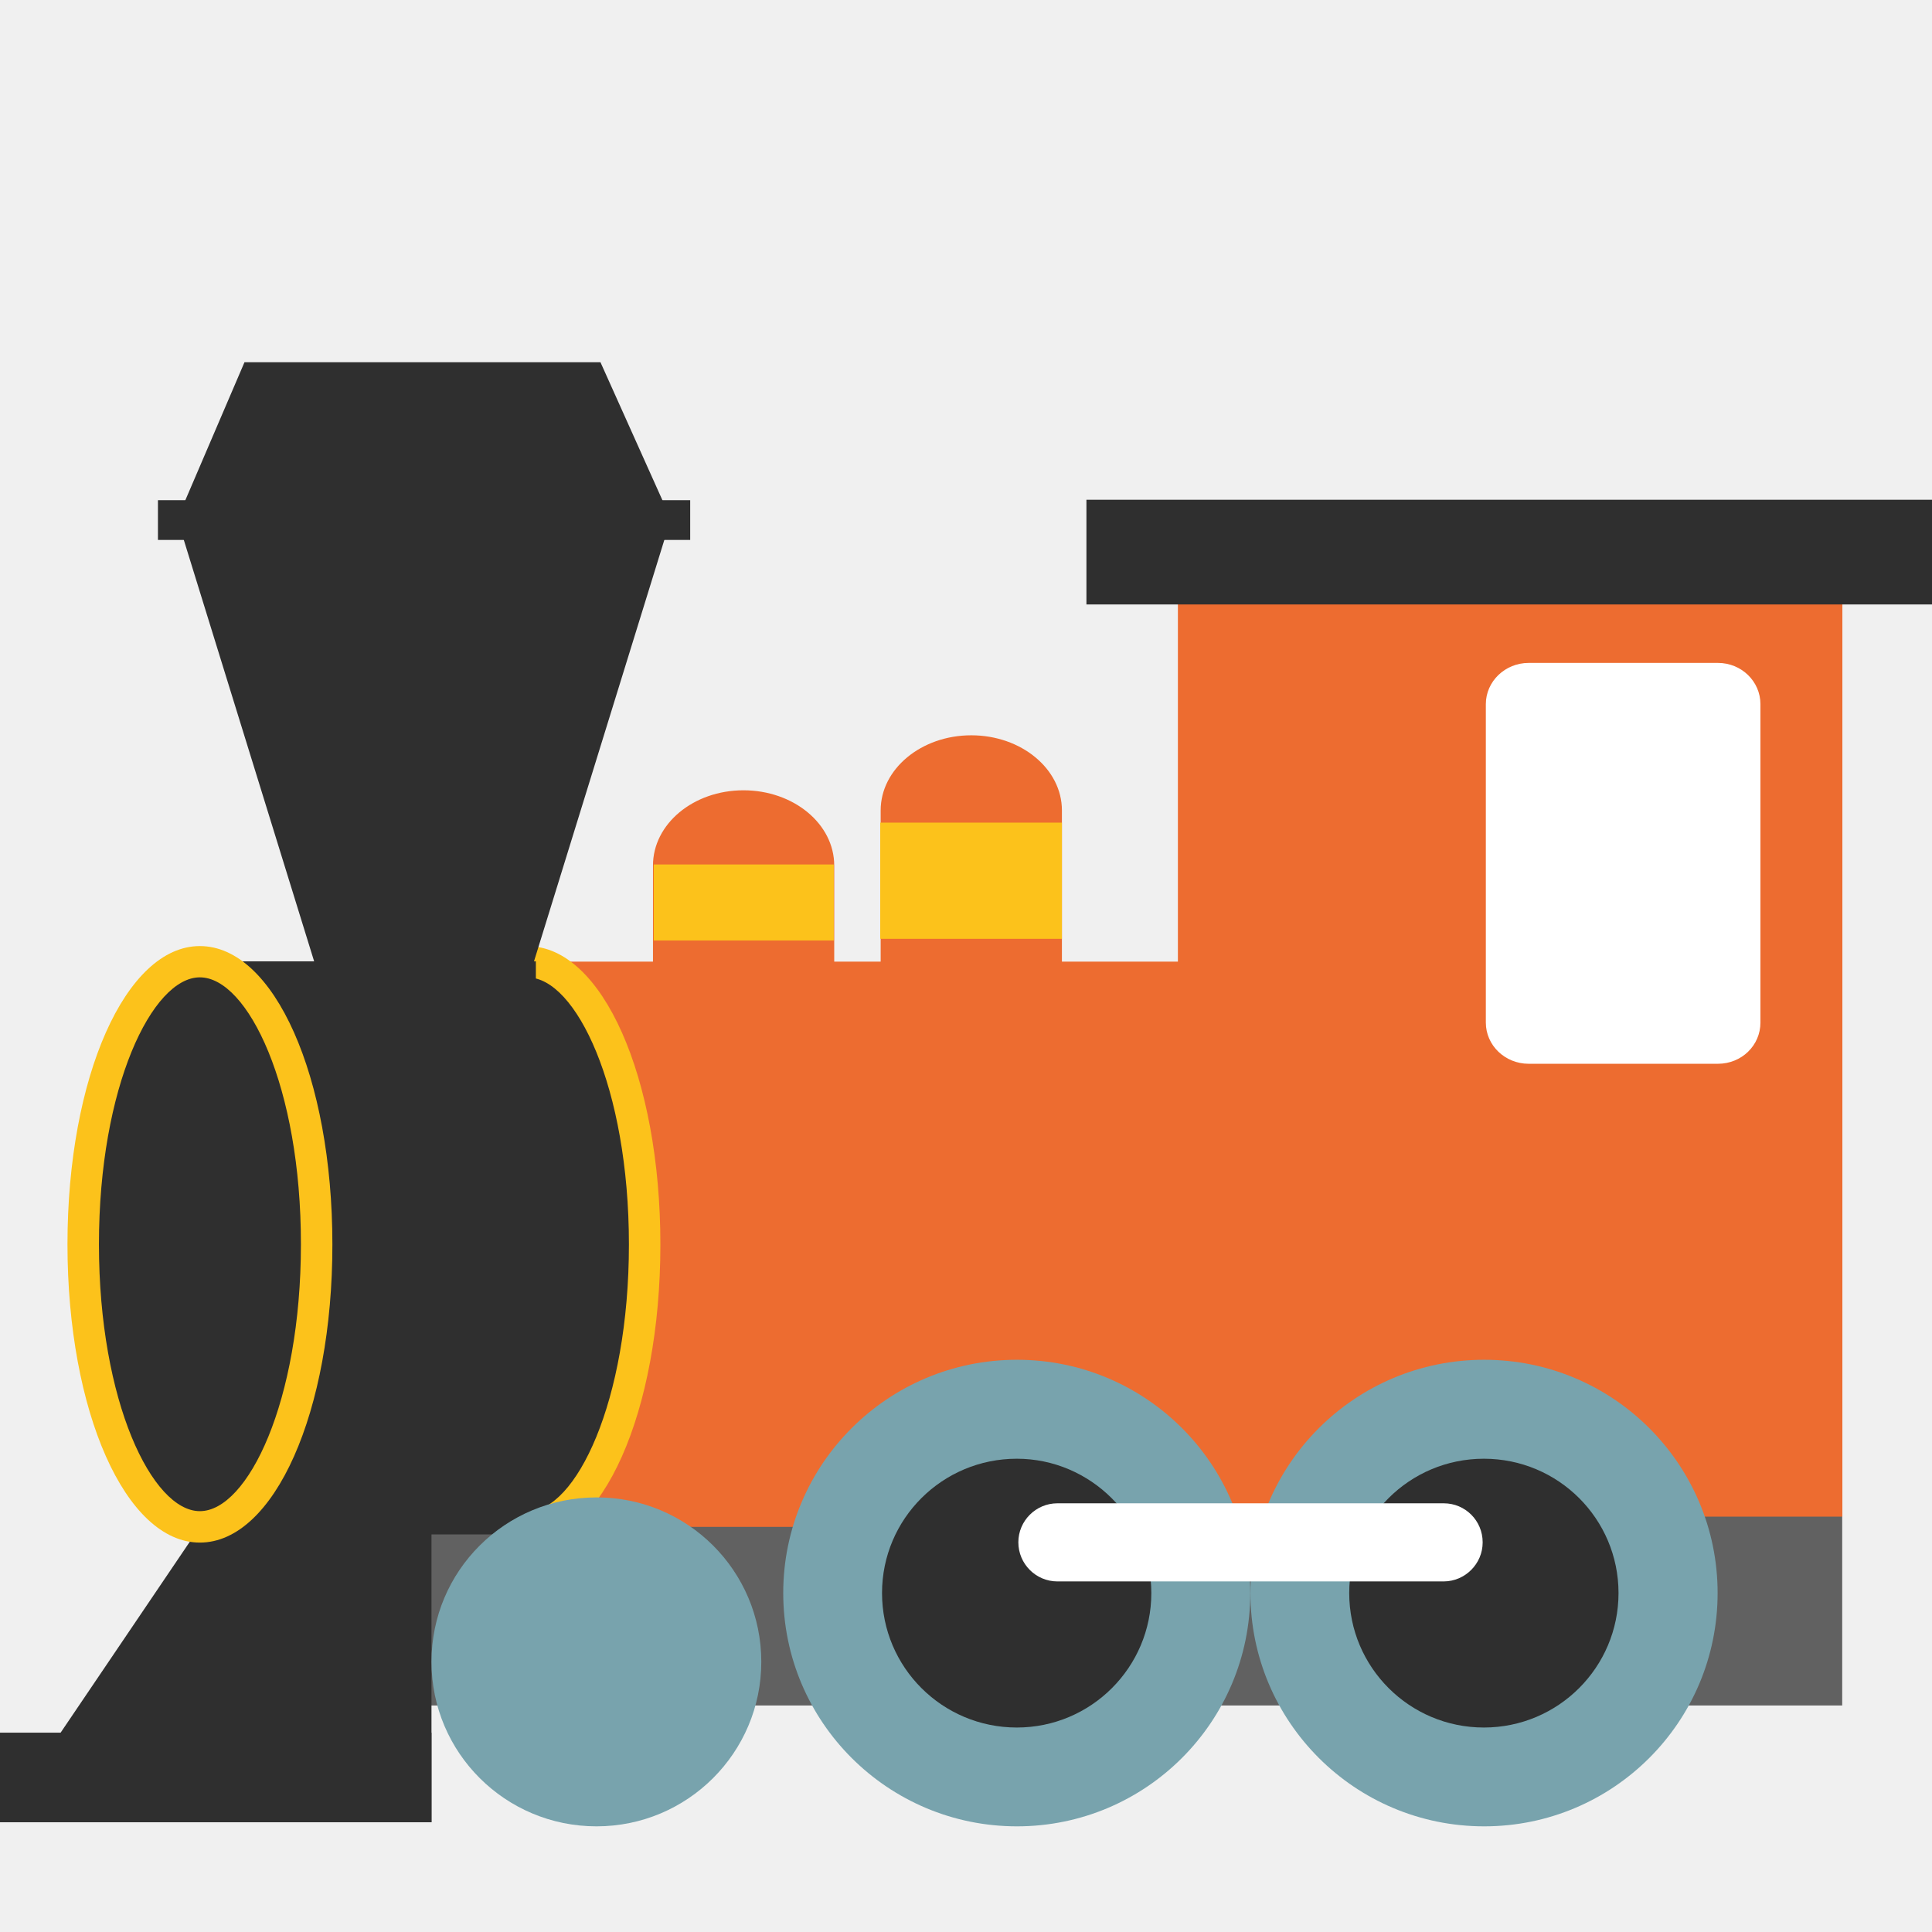
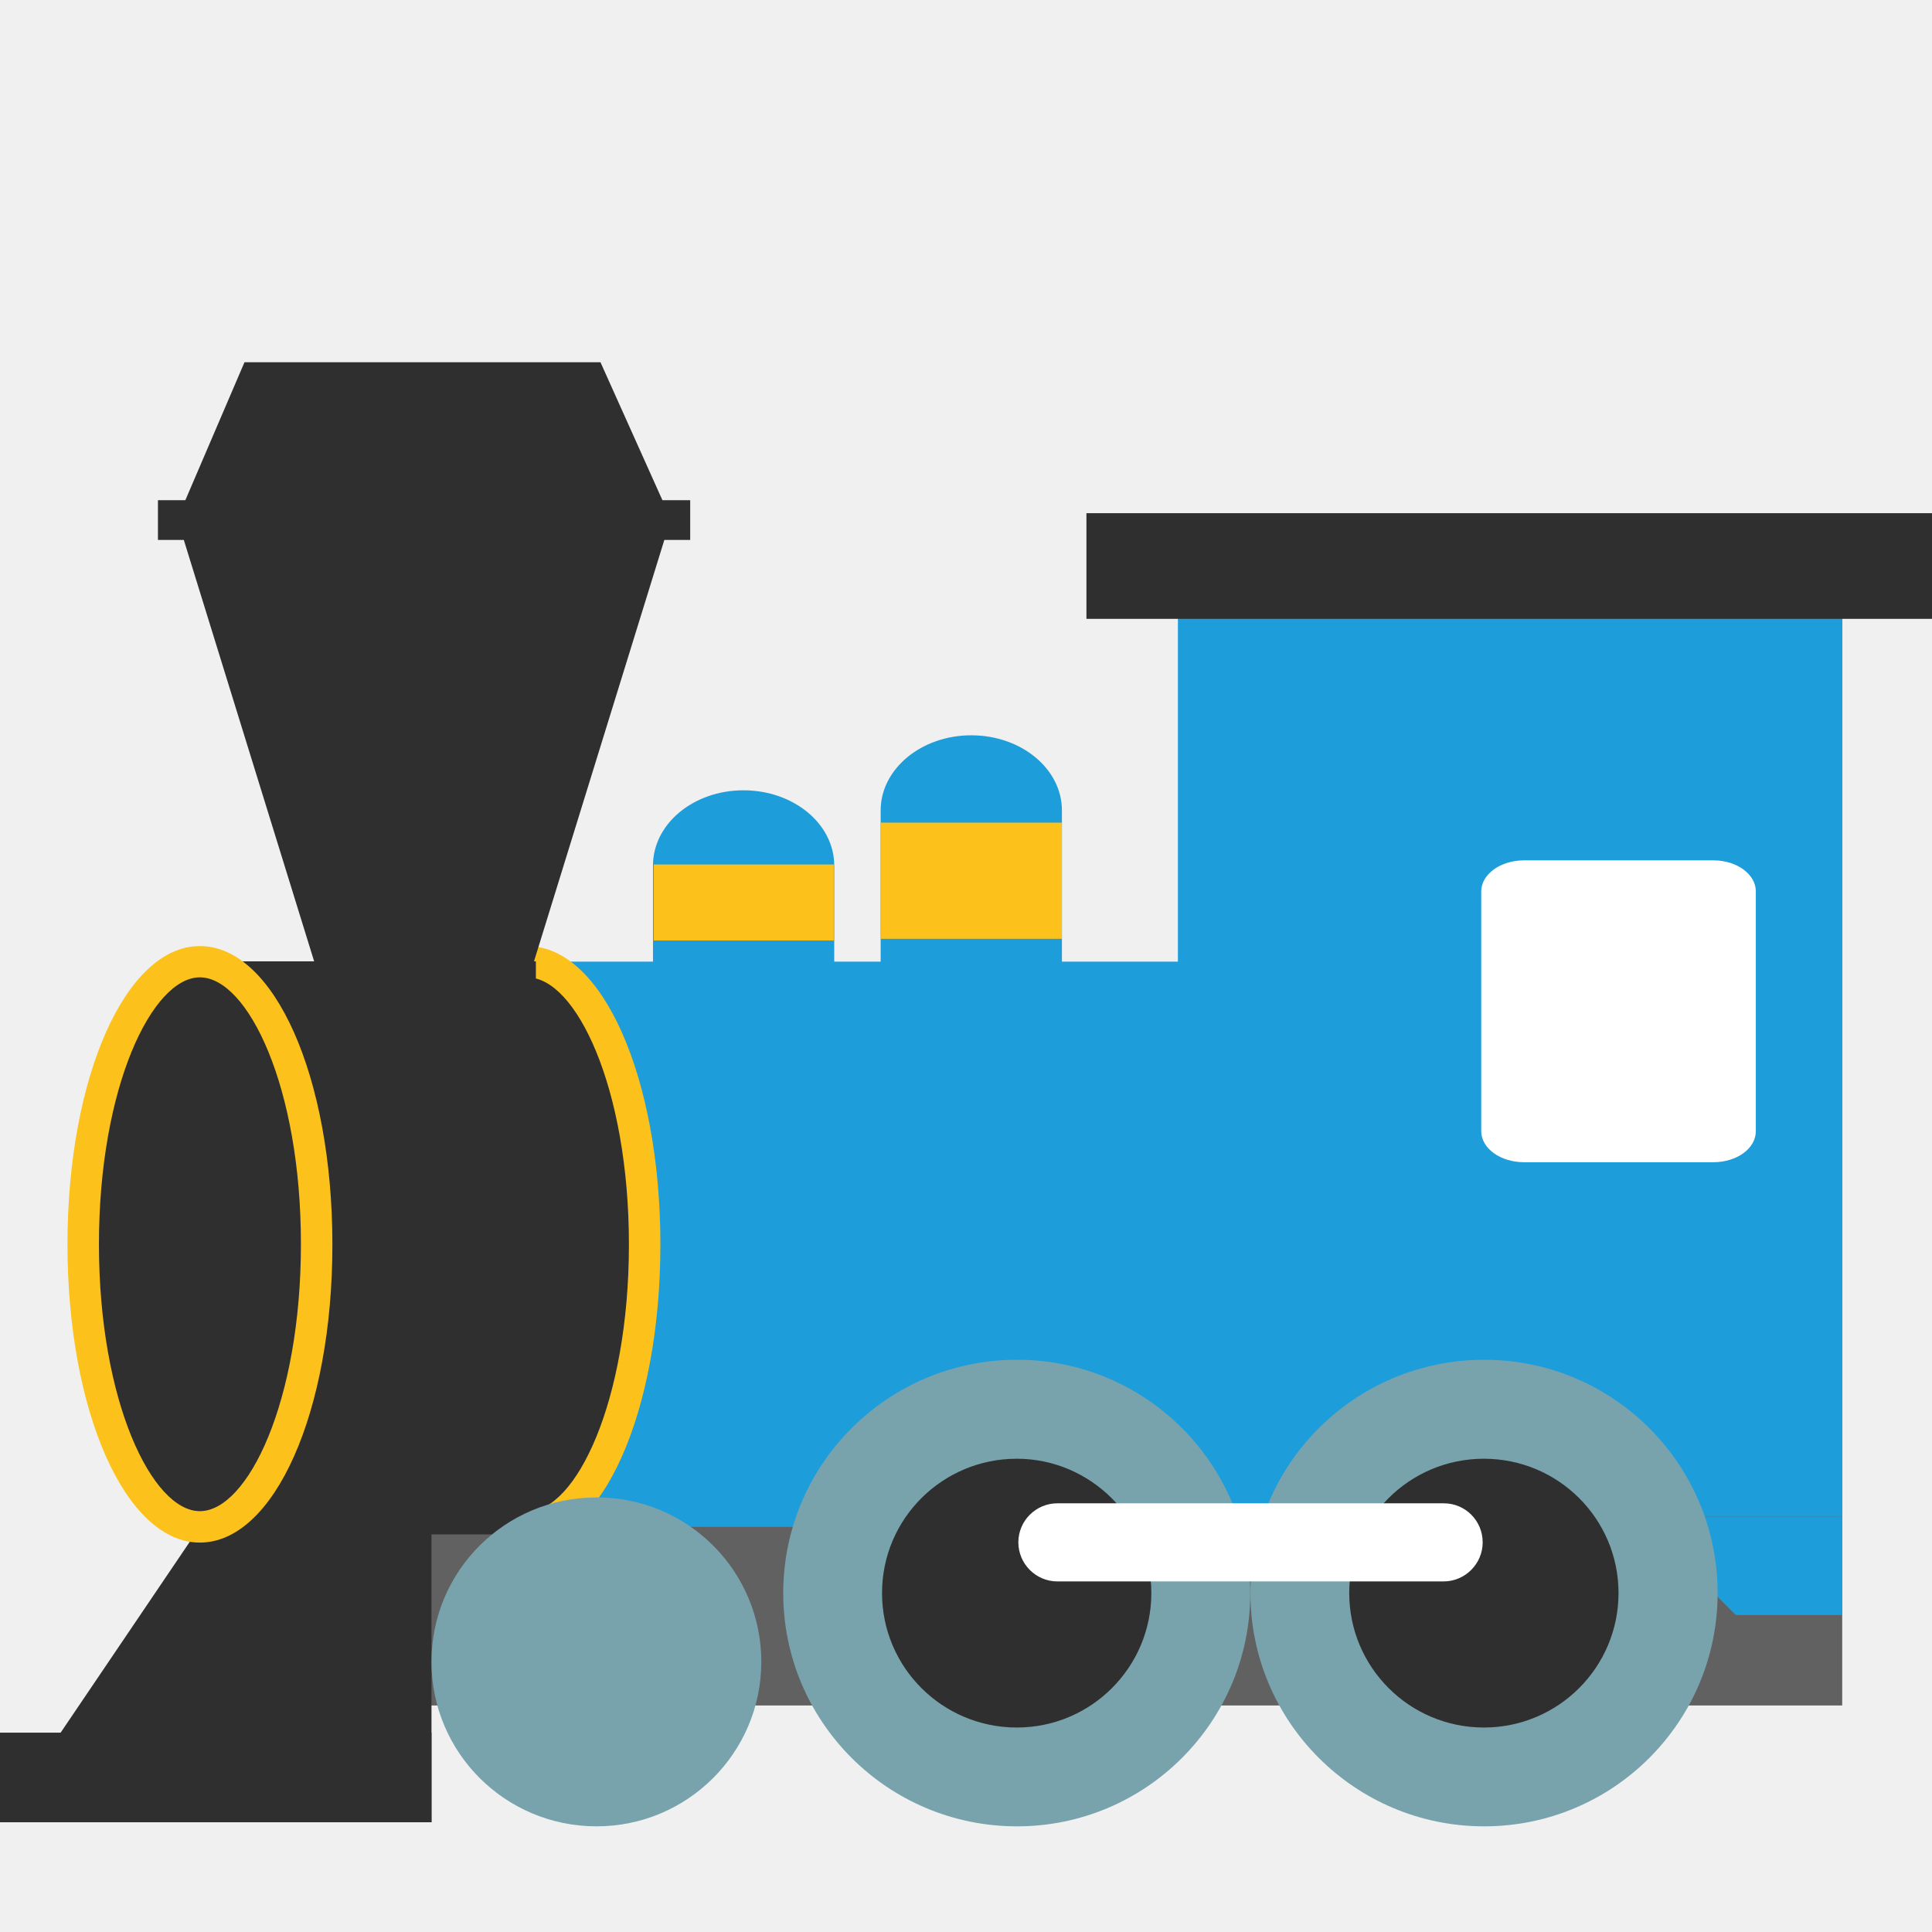
<svg xmlns="http://www.w3.org/2000/svg" width="128px" height="128px" version="1.1" xml:space="preserve" style="fill-rule:evenodd;clip-rule:evenodd;stroke-linejoin:round;stroke-miterlimit:2;">
-   <g id="Steam-Locomotive" transform="matrix(1.00235,0,0,1.00103,-128.301,0.415686)">
-     <g transform="matrix(1,0,0,1,127.85,0)">
-       <path d="M64.35,72.12C61.04,72.12 58.36,69.89 58.36,67.14L58.36,53.22C58.36,50.48 61.04,48.25 64.35,48.25C67.65,48.25 70.34,50.47 70.34,53.22L70.34,67.14C70.35,69.88 67.66,72.12 64.35,72.12ZM49.29,75.75C45.98,75.75 43.31,73.52 43.31,70.78L43.31,56.87C43.31,54.12 45.98,51.89 49.29,51.89C52.6,51.89 55.29,54.11 55.29,56.87L55.29,70.79C55.28,73.52 52.59,75.75 49.29,75.75Z" style="fill:#ed6c30;fill-rule:nonzero;" />
+   <g transform="matrix(1,0,0,1,-128,0)">
+     <g id="High-Speed-Train" transform="matrix(0.999329,0,0,0.996599,0.0858296,0.139466)">
+       <g transform="matrix(0.591791,0,0,0.833333,83.1203,21.1167)">
+         <g id="Bogie">
+           <rect x="52.18" y="109.66" width="23.657" height="1.2" style="fill:#2b2b2b;fill-rule:nonzero;" />
+         </g>
+       </g>
+       <g id="Body" transform="matrix(1,0,0,1.0055,-2.44249e-15,-0.22555)">
+         <clipPath id="_clip1">
+           <path d="M107,40.879C107,40.879 60,41 4.128,92.499C1.202,94.895 4,107 8,108C8,108 29,113 98.52,112.866L150.056,112.866L150.056,41.041L107,40.879Z" clip-rule="nonzero" />
+         </clipPath>
+         <g clip-path="url(#_clip1)">
+           <g id="Livery">
+             <g transform="matrix(0.853014,0,0,1,-5.34732e-13,0.126625)">
+               <rect x="-0" y="40.879" width="150.056" height="71.989" style="fill:#cbdbe0;" />
+             </g>
+             <g transform="matrix(32.0215,0,0,2.68604,-13128.9,-166.349)">
+               <rect x="410" y="98" width="4" height="6" style="fill:#62c0ea;" />
+             </g>
+             <g transform="matrix(1,0,0,1.02284,-4.88498e-15,-2.58062)">
+               <path d="M128,107L46.229,107C41.467,107 36.761,108.01 32.44,109.961C29.21,111.419 26,112.868 26,112.868L128,113L128,107Z" style="fill:#616161;" />
+             </g>
+             <g transform="matrix(32.0215,0,0,2.66113,-13128.9,-179.874)">
+               <rect x="410" y="98" width="4" height="6" style="fill:#1e9ddb;" />
+             </g>
+           </g>
+           <g transform="matrix(0.289065,0,0,1.27273,-20.0012,-22.0909)">
+             <g id="Windows">
+               <rect x="384.001" y="59" width="127.999" height="22" style="fill:#424242;" />
+             </g>
+           </g>
+         </g>
+       </g>
    </g>
-     <g transform="matrix(1.00383,0,0,1.00566,127.448,0.13819)">
-       <rect x="26.44" y="95.78" width="95.41" height="15.91" style="fill:#616161;fill-rule:nonzero;" />
+     <g id="Steam-Locomotive" transform="matrix(1.00235,0,0,1.00103,-0.300705,0.415686)">
+       <g transform="matrix(1,0,0,1,127.85,0)">
+         <path d="M64.35,72.12C61.04,72.12 58.36,69.89 58.36,67.14L58.36,53.22C58.36,50.48 61.04,48.25 64.35,48.25C67.65,48.25 70.34,50.47 70.34,53.22L70.34,67.14C70.35,69.88 67.66,72.12 64.35,72.12ZM49.29,75.75C45.98,75.75 43.31,73.52 43.31,70.78L43.31,56.87C43.31,54.12 45.98,51.89 49.29,51.89C52.6,51.89 55.29,54.11 55.29,56.87L55.29,70.79C55.28,73.52 52.59,75.75 49.29,75.75Z" style="fill:#1e9ddb;fill-rule:nonzero;" />
+       </g>
+       <g transform="matrix(1.00383,0,0,1.00566,127.448,0.13819)">
+         <rect x="26.44" y="95.78" width="95.41" height="15.91" style="fill:#616161;fill-rule:nonzero;" />
+       </g>
+       <g transform="matrix(1,0,0,1,127.85,0)">
+         <rect x="13.36" y="63.23" width="91.81" height="37.41" style="fill:#1e9ddb;fill-rule:nonzero;" />
+       </g>
+       <g transform="matrix(0.997656,0,0,0.998969,0.3,-0.415258)">
+         <path d="M250.06,107L243,107L236.482,100.482L250.05,100.482L250.06,107Z" style="fill:#1e9ddb;" />
+       </g>
+       <g transform="matrix(1,0,0,0.99739,127.916,-0.414419)">
+         <rect x="77.94" y="39.58" width="43.92" height="61.06" style="fill:#1e9ddb;fill-rule:nonzero;" />
+       </g>
+       <g transform="matrix(1,0,0,1,127.85,0)">
+         <path d="M35.04,63.24C39.3,63.24 42.76,71.62 42.76,81.95C42.76,92.28 39.3,100.65 35.04,100.65C30.77,100.65 27.31,92.28 27.31,81.95C27.32,71.62 30.78,63.24 35.04,63.24Z" style="fill:#2f2f2f;fill-rule:nonzero;" />
+       </g>
+       <g transform="matrix(1,0,0,1,127.85,0)">
+         <path d="M35.04,101.69C30.12,101.69 26.27,93.02 26.27,81.95C26.27,70.88 30.12,62.21 35.04,62.21C39.95,62.21 43.8,70.88 43.8,81.95C43.8,93.02 39.95,101.69 35.04,101.69ZM35.04,64.28C31.88,64.28 28.35,71.54 28.35,81.95C28.35,92.36 31.88,99.61 35.04,99.61C38.2,99.61 41.72,92.36 41.72,81.95C41.72,71.54 38.2,64.28 35.04,64.28Z" style="fill:#fcc21b;fill-rule:nonzero;" />
+       </g>
+       <g transform="matrix(1,0,0,1,127.85,0)">
+         <rect x="13.79" y="63.21" width="21.78" height="37.93" style="fill:#2f2f2f;" />
+       </g>
+       <g transform="matrix(1,0,0,1.00906,127.85,0.593802)">
+         <rect x="71.96" y="32.66" width="55.89" height="6.93" style="fill:#2f2f2f;" />
+       </g>
+       <g transform="matrix(1,0,0,1,127.85,0)">
+         <path d="M35.44,63.23L20.92,63.23L11.87,33.93L44.49,33.93L35.44,63.23Z" style="fill:#2f2f2f;fill-rule:nonzero;" />
+       </g>
+       <g transform="matrix(1,0,0,1,127.85,0)">
+         <path d="M39.84,23.56L16.31,23.56L11.87,33.93L44.49,33.93L39.84,23.56ZM0.15,120.19L28.67,120.19L28.67,100.64L13.36,100.64L0.15,120.19Z" style="fill:#2f2f2f;fill-rule:nonzero;" />
+       </g>
+       <g transform="matrix(1,0,0,0.733457,127.545,25.1707)">
+         <path d="M116.51,45.55C116.51,44.01 115.26,42.75 113.7,42.75L101.19,42.75C99.63,42.75 98.36,44.01 98.36,45.55L98.36,67.19C98.36,68.74 99.63,69.99 101.19,69.99L113.7,69.99C115.26,69.99 116.51,68.75 116.51,67.19L116.51,45.55Z" style="fill:#fff;fill-rule:nonzero;" />
+       </g>
+       <g transform="matrix(1,0,0,1,127.85,0)">
+         <rect x="0.15" y="114.26" width="28.52" height="5.93" style="fill:#2f2f2f;fill-rule:nonzero;" />
+       </g>
+       <g transform="matrix(1,0,0,1,127.85,0)">
+         <path d="M82.79,105.02C82.79,113.55 75.88,120.46 67.37,120.46C58.84,120.46 51.92,113.55 51.92,105.02C51.92,96.49 58.84,89.58 67.37,89.58C75.89,89.58 82.79,96.49 82.79,105.02Z" style="fill:#78a3ad;fill-rule:nonzero;" />
+       </g>
+       <g transform="matrix(1,0,0,1,127.85,0)">
+         <path d="M76.25,105.02C76.25,109.93 72.27,113.92 67.36,113.92C62.44,113.92 58.45,109.94 58.45,105.02C58.45,100.1 62.44,96.13 67.36,96.13C72.237,96.13 76.25,100.143 76.25,105.02Z" style="fill:#2f2f2f;fill-rule:nonzero;" />
+       </g>
+       <g transform="matrix(1,0,0,1,127.85,0)">
+         <path d="M113.68,105.02C113.68,113.55 106.77,120.46 98.25,120.46C89.72,120.46 82.8,113.55 82.8,105.02C82.8,96.49 89.72,89.58 98.25,89.58C106.77,89.58 113.68,96.49 113.68,105.02Z" style="fill:#78a3ad;fill-rule:nonzero;" />
+       </g>
+       <g transform="matrix(1,0,0,1,127.85,0)">
+         <path d="M107.13,105.02C107.13,109.93 103.15,113.92 98.23,113.92C93.32,113.92 89.33,109.94 89.33,105.02C89.33,100.1 93.32,96.13 98.23,96.13C103.15,96.13 107.13,100.11 107.13,105.02Z" style="fill:#2f2f2f;fill-rule:nonzero;" />
+       </g>
+       <g transform="matrix(1,0,0,1,127.85,0)">
+         <path d="M70.04,104.25C68.62,104.25 67.46,103.09 67.46,101.66C67.46,100.24 68.62,99.08 70.04,99.08L95.58,99.08C97,99.08 98.15,100.23 98.15,101.66C98.15,101.663 98.15,101.667 98.15,101.67C98.15,103.082 96.992,104.245 95.58,104.25L70.04,104.25Z" style="fill:#fff;fill-rule:nonzero;" />
+       </g>
+       <g transform="matrix(1,0,0,1,127.85,0)">
+         <path d="M50.47,109.57C50.47,115.59 45.59,120.46 39.58,120.46C33.55,120.46 28.67,115.59 28.67,109.57C28.67,103.55 33.54,98.69 39.58,98.69C45.59,98.68 50.47,103.55 50.47,109.57Z" style="fill:#78a3ad;fill-rule:nonzero;" />
+       </g>
+       <g transform="matrix(1,0,0,1,127.85,0)">
+         <path d="M58.33,54.03L70.34,54.03L70.34,61.72L58.33,61.72L58.33,54.03ZM43.36,56.8L55.26,56.8L55.26,61.83L43.36,61.83L43.36,56.8Z" style="fill:#fcc21b;fill-rule:nonzero;" />
+       </g>
+       <g transform="matrix(1,0,0,1,127.85,0)">
+         <path d="M13.36,63.23C17.63,63.23 21.08,71.6 21.08,81.94C21.08,92.27 17.63,100.64 13.36,100.64C9.1,100.64 5.65,92.26 5.65,81.94C5.65,71.61 9.11,63.23 13.36,63.23Z" style="fill:#2f2f2f;fill-rule:nonzero;" />
+       </g>
+       <g transform="matrix(1,0,0,1,127.85,0)">
+         <path d="M13.36,101.68C8.45,101.68 4.61,93 4.61,81.94C4.61,70.87 8.46,62.2 13.36,62.2C18.28,62.2 22.12,70.87 22.12,81.94C22.13,93.01 18.28,101.68 13.36,101.68ZM13.36,64.27C10.21,64.27 6.69,71.52 6.69,81.94C6.69,92.35 10.21,99.6 13.36,99.6C16.52,99.6 20.04,92.35 20.04,81.94C20.05,71.53 16.53,64.27 13.36,64.27Z" style="fill:#fcc21b;fill-rule:nonzero;" />
+       </g>
+       <g transform="matrix(1,0,0,1,127.85,0)">
+         <rect x="10.59" y="32.69" width="35.18" height="2.63" style="fill:#2f2f2f;fill-rule:nonzero;" />
+       </g>
    </g>
-     <g transform="matrix(1,0,0,1,127.85,0)">
-       <rect x="13.36" y="63.23" width="91.81" height="37.41" style="fill:#ed6c30;fill-rule:nonzero;" />
+     <g id="Mountain-Railway">
+       <clipPath id="_clip2">
+         <rect x="256" y="0.024" width="128" height="127.977" />
+       </clipPath>
+       <g clip-path="url(#_clip2)">
+         <g id="Mountain" transform="matrix(1.04798,0,0,1.04798,-15.3524,-3.14393)">
+           <g transform="matrix(1.20326,0,0,1.20326,242.991,-26.0179)">
+             <path d="M56.625,24.117C55.039,24.112 53.325,24.353 51.48,24.837C48.316,25.667 46.775,28.237 45.654,30.117C45.152,30.947 44.649,31.81 44.17,32.219L44.008,32.348C43.225,33.037 43.072,33.141 42.558,33.246C41.554,33.456 41.135,33.258 40.025,32.709C38.495,31.962 36.195,30.816 32.879,31.855C29.516,32.93 27.249,36.143 24.879,40.639C22.379,45.379 19.309,52.536 14.65,63.396C11.827,69.962 5.586,83.118 0,94.744L0,127.2C-0,127.2 -0,127.201 -0,127.201C-0,127.64 0.361,128.001 0.8,128.001L127.2,128.001C127.639,128.001 128,127.64 128,127.201L128,95.077C115.576,71.137 101.23,42.85 100.352,41.395C98.915,39.002 95.867,37.04 93.508,37.169C91.149,37.297 88.44,38.639 87.028,40.694C86.572,41.372 83.268,46.254 78.83,52.829C77.534,50.26 76.295,47.843 75.174,45.612C70.666,36.726 68.284,32.018 67.607,30.851C64.997,26.358 61.383,24.131 56.625,24.116L56.625,24.117Z" style="fill:#8d6b63;fill-rule:nonzero;" />
+           </g>
+           <g transform="matrix(1,0,0,1,256,1.06068)">
+             <path d="M119.06,106.566C118.57,107.206 118.21,107.906 117.41,108.036C115.77,108.306 114.28,109.036 113.09,110.086C112.3,110.786 111.14,110.886 110.25,110.306L110.23,110.286C108.32,106.676 104.7,105.026 100.33,105.026C96.22,105.026 92.45,106.386 90.45,109.656C89.89,110.556 88.77,110.856 87.81,110.396C86.614,109.823 85.295,109.555 83.97,109.616C83.01,109.656 82.16,109.066 81.8,108.176C79.74,102.976 74.85,100.776 68.91,100.776C62.8,100.776 57.44,103.166 55.49,108.606C55.31,109.106 54.99,109.546 54.52,109.816C54.3,109.946 54.08,110.086 53.88,110.246C53.27,110.736 52.44,110.766 51.73,110.436C50.589,109.909 49.347,109.636 48.09,109.636C46.75,109.636 45.48,109.946 44.34,110.496C43.48,110.906 42.46,110.736 41.8,110.046C40.17,108.326 37.9,107.352 35.53,107.356C33.01,107.356 30.75,108.436 29.16,110.146C28.4,110.976 27.16,111.016 26.29,110.296C25.387,109.55 24.251,109.143 23.08,109.146C22.03,109.146 21.06,109.476 20.26,110.026C19.87,110.296 18.8,110.436 17.79,110.086C16.96,109.806 16.2,109.136 15.69,108.426C12.12,103.376 7.68,101.466 6.39,100.866C3.99,99.736 -0,100.056 -0,100.056L-0,118.866C-0,119.086 128,118.866 128,118.866L128,100.966C128,99.246 121.19,103.776 119.06,106.566Z" style="fill:#bdcf46;fill-rule:nonzero;" />
+           </g>
+         </g>
+         <g id="Railcar" />
+         <g id="Rail" transform="matrix(1.99293,0,0,1.99293,-317.739,-123.096)">
+           <g transform="matrix(0.501773,0,0,0.246233,287.887,94.4755)">
+             <rect x="0" y="117.809" width="128" height="10.191" style="fill:#5d4037;fill-rule:nonzero;" />
+           </g>
+           <g transform="matrix(0.501773,0,0,1,287.887,-0.62)">
+             <rect x="0" y="122.611" width="128" height="2.004" style="fill:#383838;fill-rule:nonzero;" />
+           </g>
+         </g>
+       </g>
    </g>
-     <g transform="matrix(1,0,0,0.99739,127.916,-0.414419)">
-       <rect x="77.94" y="39.58" width="43.92" height="61.06" style="fill:#ed6c30;fill-rule:nonzero;" />
-     </g>
-     <g transform="matrix(1,0,0,1,127.85,0)">
-       <path d="M35.04,63.24C39.3,63.24 42.76,71.62 42.76,81.95C42.76,92.28 39.3,100.65 35.04,100.65C30.77,100.65 27.31,92.28 27.31,81.95C27.32,71.62 30.78,63.24 35.04,63.24Z" style="fill:#2f2f2f;fill-rule:nonzero;" />
-     </g>
-     <g transform="matrix(1,0,0,1,127.85,0)">
-       <path d="M35.04,101.69C30.12,101.69 26.27,93.02 26.27,81.95C26.27,70.88 30.12,62.21 35.04,62.21C39.95,62.21 43.8,70.88 43.8,81.95C43.8,93.02 39.95,101.69 35.04,101.69ZM35.04,64.28C31.88,64.28 28.35,71.54 28.35,81.95C28.35,92.36 31.88,99.61 35.04,99.61C38.2,99.61 41.72,92.36 41.72,81.95C41.72,71.54 38.2,64.28 35.04,64.28Z" style="fill:#fcc21b;fill-rule:nonzero;" />
-     </g>
-     <g transform="matrix(1,0,0,1,127.85,0)">
-       <path d="M13.79,63.21L35.57,63.21L35.57,101.14L13.79,101.14L13.79,63.21ZM71.96,32.66L127.85,32.66L127.85,39.59L71.96,39.59L71.96,32.66Z" style="fill:#2f2f2f;fill-rule:nonzero;" />
-     </g>
-     <g transform="matrix(1,0,0,1,127.85,0)">
-       <path d="M35.44,63.23L20.92,63.23L11.87,33.93L44.49,33.93L35.44,63.23Z" style="fill:#2f2f2f;fill-rule:nonzero;" />
-     </g>
-     <g transform="matrix(1,0,0,1,127.85,0)">
-       <path d="M39.84,23.56L16.31,23.56L11.87,33.93L44.49,33.93L39.84,23.56ZM0.15,120.19L28.67,120.19L28.67,100.64L13.36,100.64L0.15,120.19Z" style="fill:#2f2f2f;fill-rule:nonzero;" />
-     </g>
-     <g transform="matrix(1,0,0,0.973935,127.85,1.82426)">
-       <path d="M116.51,45.55C116.51,44.01 115.26,42.75 113.7,42.75L101.19,42.75C99.63,42.75 98.36,44.01 98.36,45.55L98.36,67.19C98.36,68.74 99.63,69.99 101.19,69.99L113.7,69.99C115.26,69.99 116.51,68.75 116.51,67.19L116.51,45.55Z" style="fill:#fff;fill-rule:nonzero;" />
-     </g>
-     <g transform="matrix(1,0,0,1,127.85,0)">
-       <rect x="0.15" y="114.26" width="28.52" height="5.93" style="fill:#2f2f2f;fill-rule:nonzero;" />
-     </g>
-     <g transform="matrix(1,0,0,1,127.85,0)">
-       <path d="M82.79,105.02C82.79,113.55 75.88,120.46 67.37,120.46C58.84,120.46 51.92,113.55 51.92,105.02C51.92,96.49 58.84,89.58 67.37,89.58C75.89,89.58 82.79,96.49 82.79,105.02Z" style="fill:#78a3ad;fill-rule:nonzero;" />
-     </g>
-     <g transform="matrix(1,0,0,1,127.85,0)">
-       <path d="M76.25,105.02C76.25,109.93 72.27,113.92 67.36,113.92C62.44,113.92 58.45,109.94 58.45,105.02C58.45,100.1 62.44,96.13 67.36,96.13C72.237,96.13 76.25,100.143 76.25,105.02Z" style="fill:#2f2f2f;fill-rule:nonzero;" />
-     </g>
-     <g transform="matrix(1,0,0,1,127.85,0)">
-       <path d="M113.68,105.02C113.68,113.55 106.77,120.46 98.25,120.46C89.72,120.46 82.8,113.55 82.8,105.02C82.8,96.49 89.72,89.58 98.25,89.58C106.77,89.58 113.68,96.49 113.68,105.02Z" style="fill:#78a3ad;fill-rule:nonzero;" />
-     </g>
-     <g transform="matrix(1,0,0,1,127.85,0)">
-       <path d="M107.13,105.02C107.13,109.93 103.15,113.92 98.23,113.92C93.32,113.92 89.33,109.94 89.33,105.02C89.33,100.1 93.32,96.13 98.23,96.13C103.15,96.13 107.13,100.11 107.13,105.02Z" style="fill:#2f2f2f;fill-rule:nonzero;" />
-     </g>
-     <g transform="matrix(1,0,0,1,127.85,0)">
-       <path d="M70.04,104.25C68.62,104.25 67.46,103.09 67.46,101.66C67.46,100.24 68.62,99.08 70.04,99.08L95.58,99.08C97,99.08 98.15,100.23 98.15,101.66C98.15,101.663 98.15,101.667 98.15,101.67C98.15,103.082 96.992,104.245 95.58,104.25L70.04,104.25Z" style="fill:#fff;fill-rule:nonzero;" />
-     </g>
-     <g transform="matrix(1,0,0,1,127.85,0)">
-       <path d="M50.47,109.57C50.47,115.59 45.59,120.46 39.58,120.46C33.55,120.46 28.67,115.59 28.67,109.57C28.67,103.55 33.54,98.69 39.58,98.69C45.59,98.68 50.47,103.55 50.47,109.57Z" style="fill:#78a3ad;fill-rule:nonzero;" />
-     </g>
-     <g transform="matrix(1,0,0,1,127.85,0)">
-       <path d="M58.33,54.03L70.34,54.03L70.34,61.72L58.33,61.72L58.33,54.03ZM43.36,56.8L55.26,56.8L55.26,61.83L43.36,61.83L43.36,56.8Z" style="fill:#fcc21b;fill-rule:nonzero;" />
-     </g>
-     <g transform="matrix(1,0,0,1,127.85,0)">
-       <path d="M13.36,63.23C17.63,63.23 21.08,71.6 21.08,81.94C21.08,92.27 17.63,100.64 13.36,100.64C9.1,100.64 5.65,92.26 5.65,81.94C5.65,71.61 9.11,63.23 13.36,63.23Z" style="fill:#2f2f2f;fill-rule:nonzero;" />
-     </g>
-     <g transform="matrix(1,0,0,1,127.85,0)">
-       <path d="M13.36,101.68C8.45,101.68 4.61,93 4.61,81.94C4.61,70.87 8.46,62.2 13.36,62.2C18.28,62.2 22.12,70.87 22.12,81.94C22.13,93.01 18.28,101.68 13.36,101.68ZM13.36,64.27C10.21,64.27 6.69,71.52 6.69,81.94C6.69,92.35 10.21,99.6 13.36,99.6C16.52,99.6 20.04,92.35 20.04,81.94C20.05,71.53 16.53,64.27 13.36,64.27Z" style="fill:#fcc21b;fill-rule:nonzero;" />
-     </g>
-     <g transform="matrix(1,0,0,1,127.85,0)">
-       <rect x="10.59" y="32.69" width="35.18" height="2.63" style="fill:#2f2f2f;fill-rule:nonzero;" />
-     </g>
+     <g id="Railcar1" />
+     <g id="Bullet-Train" />
  </g>
</svg>
